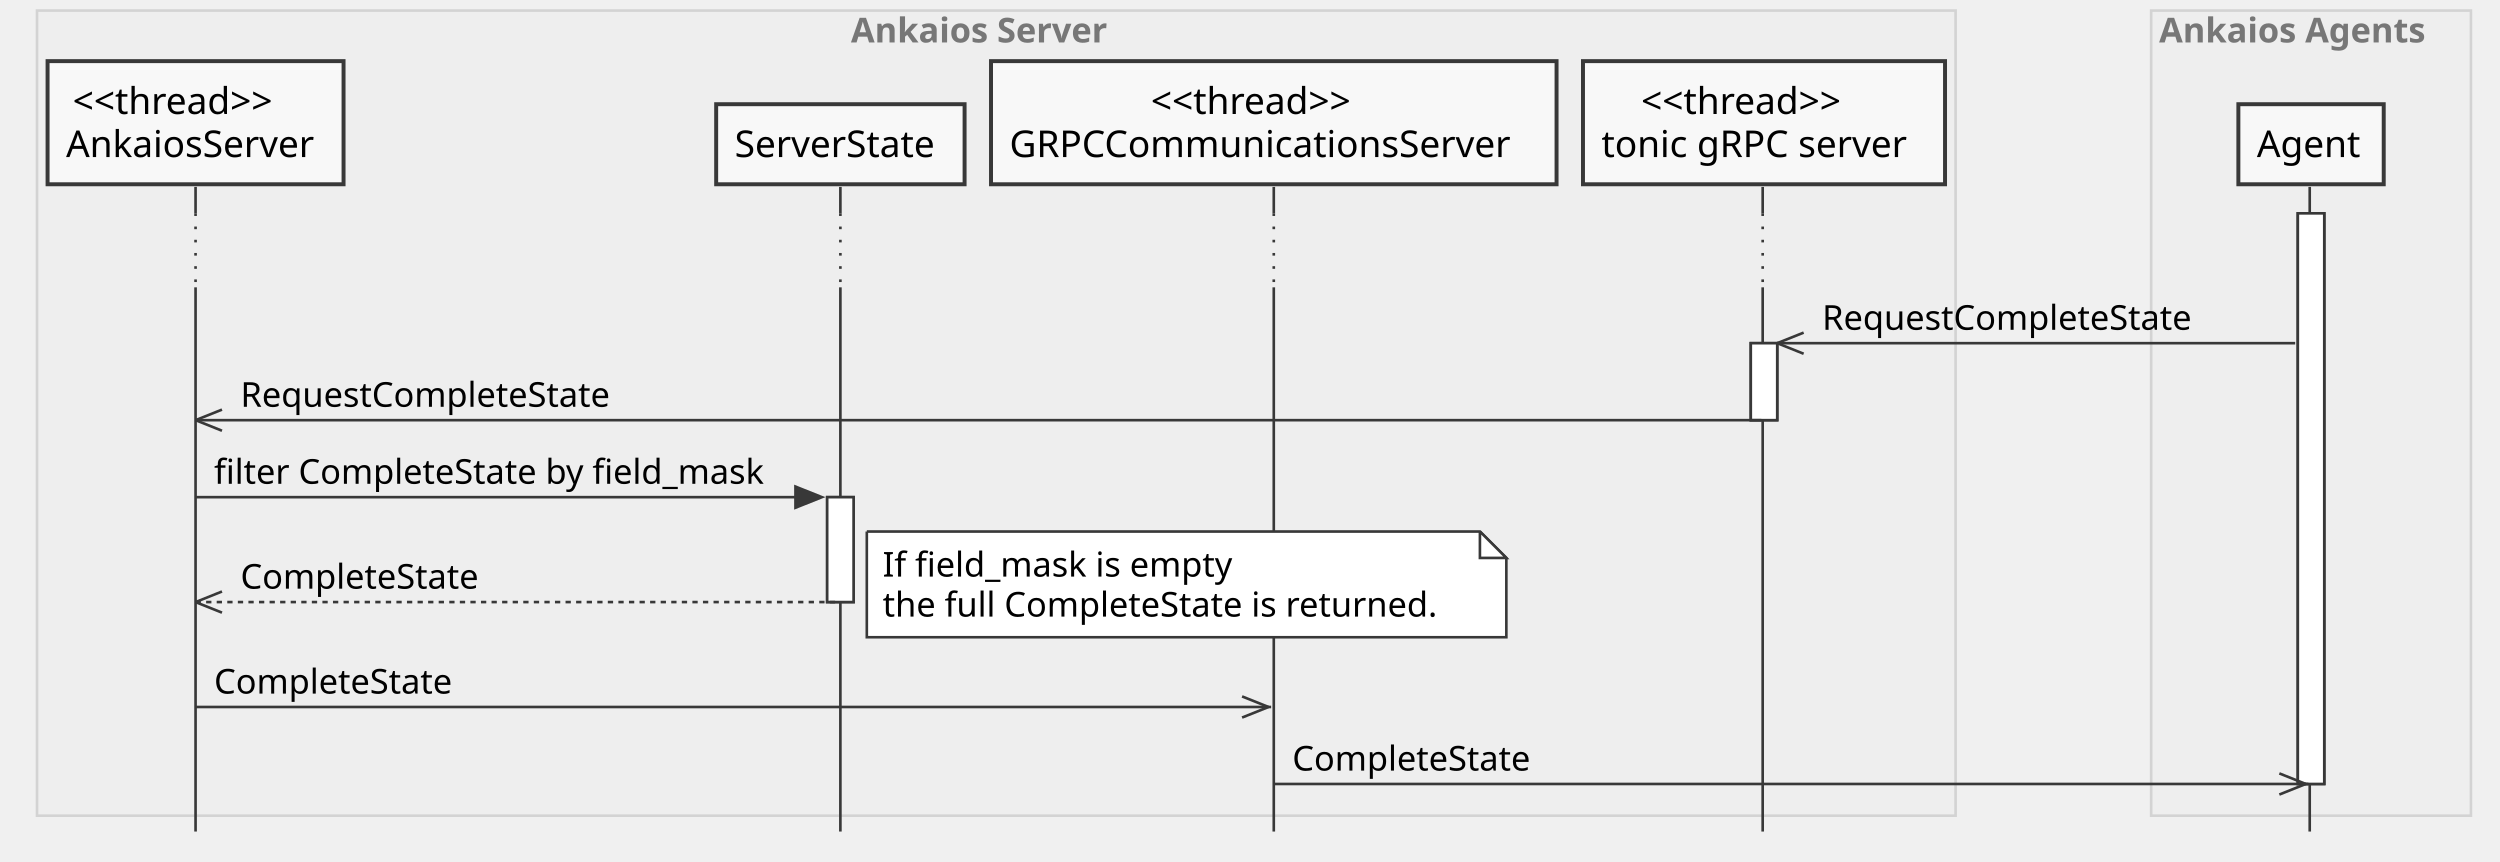
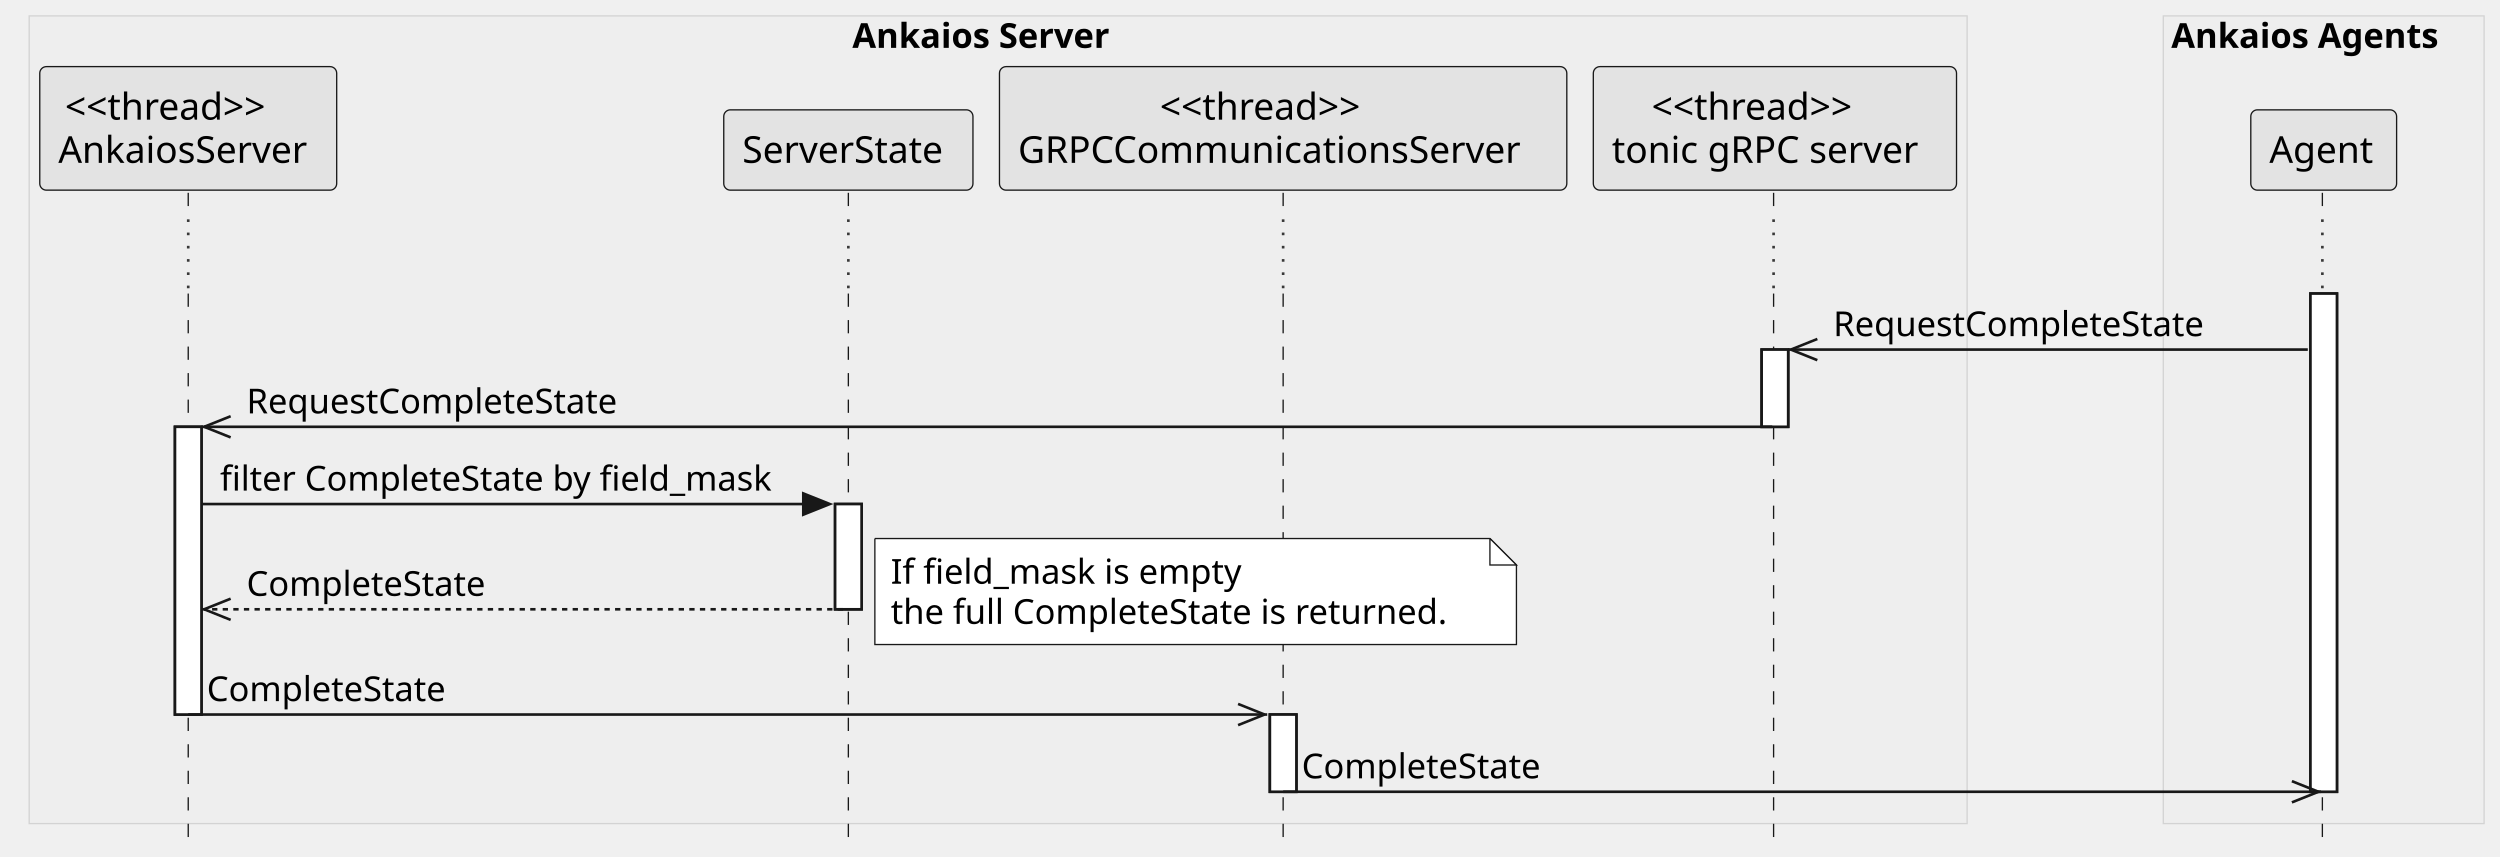
- <svg xmlns="http://www.w3.org/2000/svg" contentScriptType="application/ecmascript" contentStyleType="text/css" height="326px" preserveAspectRatio="none" style="width:946px;height:326px;" version="1.1" viewBox="0 0 946 326" width="946px" zoomAndPan="magnify">
+ <svg xmlns="http://www.w3.org/2000/svg" contentStyleType="text/css" height="323px" preserveAspectRatio="none" style="width:943px;height:323px;background:#FFFFFF;" version="1.1" viewBox="0 0 943 323" width="943px" zoomAndPan="magnify">
  <defs />
  <g>
-     <rect fill="#EEEEEE" height="304.656" style="stroke: #D3D3D3; stroke-width: 1.0;" width="726" x="14" y="4" />
-     <text fill="#777777" font-family="sans-serif" font-size="13" font-weight="bold" lengthAdjust="spacingAndGlyphs" textLength="110" x="322" y="16.067">Ankaios Server</text>
-     <rect fill="#EEEEEE" height="304.656" style="stroke: #D3D3D3; stroke-width: 1.0;" width="121" x="814" y="4" />
-     <text fill="#777777" font-family="sans-serif" font-size="13" font-weight="bold" lengthAdjust="spacingAndGlyphs" textLength="115" x="817" y="16.067">Ankaios Agents</text>
-     <rect fill="#FFFFFF" height="39.699" style="stroke: #383838; stroke-width: 1.0;" width="10" x="313" y="188.125" />
-     <rect fill="#FFFFFF" height="29.133" style="stroke: #383838; stroke-width: 1.0;" width="10" x="662.5" y="129.859" />
-     <rect fill="#FFFFFF" height="215.93" style="stroke: #383838; stroke-width: 1.0;" width="10" x="869.5" y="80.727" />
-     <line style="stroke: #383838; stroke-width: 1.0;" x1="74" x2="74" y1="70.727" y2="80.727" />
-     <line style="stroke: #383838; stroke-width: 1.0; stroke-dasharray: 1.0,4.0;" x1="74" x2="74" y1="80.727" y2="108.727" />
-     <line style="stroke: #383838; stroke-width: 1.0;" x1="74" x2="74" y1="108.727" y2="314.656" />
-     <line style="stroke: #383838; stroke-width: 1.0;" x1="318" x2="318" y1="70.727" y2="80.727" />
-     <line style="stroke: #383838; stroke-width: 1.0; stroke-dasharray: 1.0,4.0;" x1="318" x2="318" y1="80.727" y2="108.727" />
-     <line style="stroke: #383838; stroke-width: 1.0;" x1="318" x2="318" y1="108.727" y2="314.656" />
-     <line style="stroke: #383838; stroke-width: 1.0;" x1="482" x2="482" y1="70.727" y2="80.727" />
-     <line style="stroke: #383838; stroke-width: 1.0; stroke-dasharray: 1.0,4.0;" x1="482" x2="482" y1="80.727" y2="108.727" />
-     <line style="stroke: #383838; stroke-width: 1.0;" x1="482" x2="482" y1="108.727" y2="314.656" />
-     <line style="stroke: #383838; stroke-width: 1.0;" x1="667" x2="667" y1="70.727" y2="80.727" />
-     <line style="stroke: #383838; stroke-width: 1.0; stroke-dasharray: 1.0,4.0;" x1="667" x2="667" y1="80.727" y2="108.727" />
-     <line style="stroke: #383838; stroke-width: 1.0;" x1="667" x2="667" y1="108.727" y2="314.656" />
-     <line style="stroke: #383838; stroke-width: 1.0;" x1="874" x2="874" y1="70.727" y2="80.727" />
-     <line style="stroke: #383838; stroke-width: 1.0; stroke-dasharray: 1.0,4.0;" x1="874" x2="874" y1="80.727" y2="108.727" />
-     <line style="stroke: #383838; stroke-width: 1.0;" x1="874" x2="874" y1="108.727" y2="314.656" />
-     <rect fill="#F8F8F8" height="46.594" style="stroke: #383838; stroke-width: 1.5;" width="112" x="18" y="23.133" />
-     <text fill="#000000" font-family="sans-serif" font-size="14" lengthAdjust="spacingAndGlyphs" textLength="93" x="27.5" y="43.128">&lt;&lt;thread&gt;&gt;</text>
-     <text fill="#000000" font-family="sans-serif" font-size="14" lengthAdjust="spacingAndGlyphs" textLength="98" x="25" y="59.425">AnkaiosServer</text>
-     <rect fill="#F8F8F8" height="30.297" style="stroke: #383838; stroke-width: 1.5;" width="94" x="271" y="39.43" />
-     <text fill="#000000" font-family="sans-serif" font-size="14" lengthAdjust="spacingAndGlyphs" textLength="80" x="278" y="59.425">ServerState</text>
-     <rect fill="#F8F8F8" height="46.594" style="stroke: #383838; stroke-width: 1.5;" width="214" x="375" y="23.133" />
-     <text fill="#000000" font-family="sans-serif" font-size="14" lengthAdjust="spacingAndGlyphs" textLength="93" x="435.5" y="43.128">&lt;&lt;thread&gt;&gt;</text>
-     <text fill="#000000" font-family="sans-serif" font-size="14" lengthAdjust="spacingAndGlyphs" textLength="200" x="382" y="59.425">GRPCCommunicationsServer</text>
-     <rect fill="#F8F8F8" height="46.594" style="stroke: #383838; stroke-width: 1.5;" width="137" x="599" y="23.133" />
-     <text fill="#000000" font-family="sans-serif" font-size="14" lengthAdjust="spacingAndGlyphs" textLength="93" x="621" y="43.128">&lt;&lt;thread&gt;&gt;</text>
-     <text fill="#000000" font-family="sans-serif" font-size="14" lengthAdjust="spacingAndGlyphs" textLength="123" x="606" y="59.425">tonic gRPC server</text>
-     <rect fill="#F8F8F8" height="30.297" style="stroke: #383838; stroke-width: 1.5;" width="55" x="847" y="39.43" />
-     <text fill="#000000" font-family="sans-serif" font-size="14" lengthAdjust="spacingAndGlyphs" textLength="41" x="854" y="59.425">Agent</text>
-     <rect fill="#FFFFFF" height="39.699" style="stroke: #383838; stroke-width: 1.0;" width="10" x="313" y="188.125" />
-     <rect fill="#FFFFFF" height="29.133" style="stroke: #383838; stroke-width: 1.0;" width="10" x="662.5" y="129.859" />
-     <rect fill="#FFFFFF" height="215.93" style="stroke: #383838; stroke-width: 1.0;" width="10" x="869.5" y="80.727" />
-     <line style="stroke: #383838; stroke-width: 1.0;" x1="672.5" x2="682.5" y1="129.859" y2="125.859" />
-     <line style="stroke: #383838; stroke-width: 1.0;" x1="672.5" x2="682.5" y1="129.859" y2="133.859" />
-     <line style="stroke: #383838; stroke-width: 1.0;" x1="672.5" x2="868.5" y1="129.859" y2="129.859" />
-     <text fill="#000000" font-family="sans-serif" font-size="13" lengthAdjust="spacingAndGlyphs" textLength="149" x="689.5" y="124.793">RequestCompleteState</text>
-     <line style="stroke: #383838; stroke-width: 1.0;" x1="74" x2="84" y1="158.992" y2="154.992" />
-     <line style="stroke: #383838; stroke-width: 1.0;" x1="74" x2="84" y1="158.992" y2="162.992" />
-     <line style="stroke: #383838; stroke-width: 1.0;" x1="74" x2="666.5" y1="158.992" y2="158.992" />
-     <text fill="#000000" font-family="sans-serif" font-size="13" lengthAdjust="spacingAndGlyphs" textLength="149" x="91" y="153.926">RequestCompleteState</text>
-     <polygon fill="#383838" points="301,184.125,311,188.125,301,192.125" style="stroke: #383838; stroke-width: 1.0;" />
-     <line style="stroke: #383838; stroke-width: 1.0;" x1="74" x2="307" y1="188.125" y2="188.125" />
-     <text fill="#000000" font-family="sans-serif" font-size="13" lengthAdjust="spacingAndGlyphs" textLength="220" x="81" y="183.059">filter CompleteState by field_mask</text>
-     <line style="stroke: #383838; stroke-width: 1.0;" x1="74" x2="84" y1="227.824" y2="223.824" />
-     <line style="stroke: #383838; stroke-width: 1.0;" x1="74" x2="84" y1="227.824" y2="231.824" />
-     <line style="stroke: #383838; stroke-width: 1.0; stroke-dasharray: 2.0,2.0;" x1="74" x2="317" y1="227.824" y2="227.824" />
-     <text fill="#000000" font-family="sans-serif" font-size="13" lengthAdjust="spacingAndGlyphs" textLength="97" x="91" y="222.758">CompleteState</text>
-     <path d="M328,201.125 L328,241.125 L570,241.125 L570,211.125 L560,201.125 L328,201.125 " fill="#FFFFFF" style="stroke: #383838; stroke-width: 1.0;" />
-     <path d="M560,201.125 L560,211.125 L570,211.125 L560,201.125 " fill="#FFFFFF" style="stroke: #383838; stroke-width: 1.0;" />
-     <text fill="#000000" font-family="sans-serif" font-size="13" lengthAdjust="spacingAndGlyphs" textLength="138" x="334" y="218.192">If field_mask is empty</text>
-     <text fill="#000000" font-family="sans-serif" font-size="13" lengthAdjust="spacingAndGlyphs" textLength="221" x="334" y="233.325">the full CompleteState is returned.</text>
-     <line style="stroke: #383838; stroke-width: 1.0;" x1="480" x2="470" y1="267.523" y2="263.523" />
-     <line style="stroke: #383838; stroke-width: 1.0;" x1="480" x2="470" y1="267.523" y2="271.523" />
-     <line style="stroke: #383838; stroke-width: 1.0;" x1="74" x2="481" y1="267.523" y2="267.523" />
-     <text fill="#000000" font-family="sans-serif" font-size="13" lengthAdjust="spacingAndGlyphs" textLength="97" x="81" y="262.457">CompleteState</text>
-     <line style="stroke: #383838; stroke-width: 1.0;" x1="872.5" x2="862.5" y1="296.656" y2="292.656" />
-     <line style="stroke: #383838; stroke-width: 1.0;" x1="872.5" x2="862.5" y1="296.656" y2="300.656" />
-     <line style="stroke: #383838; stroke-width: 1.0;" x1="482" x2="873.5" y1="296.656" y2="296.656" />
-     <text fill="#000000" font-family="sans-serif" font-size="13" lengthAdjust="spacingAndGlyphs" textLength="97" x="489" y="291.59">CompleteState</text>
+     <rect fill="#EEEEEE" height="304.656" style="stroke:#D3D3D3;stroke-width:0.5;" width="731" x="11" y="6" />
+     <text fill="#000000" font-family="sans-serif" font-size="13" font-weight="bold" lengthAdjust="spacing" textLength="110" x="321.5" y="18.067">Ankaios Server</text>
+     <rect fill="#EEEEEE" height="304.656" style="stroke:#D3D3D3;stroke-width:0.5;" width="121" x="816" y="6" />
+     <text fill="#000000" font-family="sans-serif" font-size="13" font-weight="bold" lengthAdjust="spacing" textLength="115" x="819" y="18.067">Ankaios Agents</text>
+     <rect fill="#FFFFFF" height="108.531" style="stroke:#181818;stroke-width:1.0;" width="10" x="66" y="160.992" />
+     <rect fill="#FFFFFF" height="39.699" style="stroke:#181818;stroke-width:1.0;" width="10" x="315" y="190.125" />
+     <rect fill="#FFFFFF" height="29.133" style="stroke:#181818;stroke-width:1.0;" width="10" x="479" y="269.523" />
+     <rect fill="#FFFFFF" height="29.133" style="stroke:#181818;stroke-width:1.0;" width="10" x="664.5" y="131.859" />
+     <rect fill="#FFFFFF" height="187.93" style="stroke:#181818;stroke-width:1.0;" width="10" x="871.5" y="110.727" />
+     <line style="stroke:#181818;stroke-width:0.5;stroke-dasharray:5.0,5.0;" x1="71" x2="71" y1="72.727" y2="82.727" />
+     <line style="stroke:#383838;stroke-width:1.0;stroke-dasharray:1.0,4.0;" x1="71" x2="71" y1="82.727" y2="110.727" />
+     <line style="stroke:#181818;stroke-width:0.5;stroke-dasharray:5.0,5.0;" x1="71" x2="71" y1="110.727" y2="316.656" />
+     <line style="stroke:#181818;stroke-width:0.5;stroke-dasharray:5.0,5.0;" x1="320" x2="320" y1="72.727" y2="82.727" />
+     <line style="stroke:#383838;stroke-width:1.0;stroke-dasharray:1.0,4.0;" x1="320" x2="320" y1="82.727" y2="110.727" />
+     <line style="stroke:#181818;stroke-width:0.5;stroke-dasharray:5.0,5.0;" x1="320" x2="320" y1="110.727" y2="316.656" />
+     <line style="stroke:#181818;stroke-width:0.5;stroke-dasharray:5.0,5.0;" x1="484" x2="484" y1="72.727" y2="82.727" />
+     <line style="stroke:#383838;stroke-width:1.0;stroke-dasharray:1.0,4.0;" x1="484" x2="484" y1="82.727" y2="110.727" />
+     <line style="stroke:#181818;stroke-width:0.5;stroke-dasharray:5.0,5.0;" x1="484" x2="484" y1="110.727" y2="316.656" />
+     <line style="stroke:#181818;stroke-width:0.5;stroke-dasharray:5.0,5.0;" x1="669" x2="669" y1="72.727" y2="82.727" />
+     <line style="stroke:#383838;stroke-width:1.0;stroke-dasharray:1.0,4.0;" x1="669" x2="669" y1="82.727" y2="110.727" />
+     <line style="stroke:#181818;stroke-width:0.5;stroke-dasharray:5.0,5.0;" x1="669" x2="669" y1="110.727" y2="316.656" />
+     <line style="stroke:#181818;stroke-width:0.5;stroke-dasharray:5.0,5.0;" x1="876" x2="876" y1="72.727" y2="82.727" />
+     <line style="stroke:#383838;stroke-width:1.0;stroke-dasharray:1.0,4.0;" x1="876" x2="876" y1="82.727" y2="110.727" />
+     <line style="stroke:#181818;stroke-width:0.5;stroke-dasharray:5.0,5.0;" x1="876" x2="876" y1="110.727" y2="316.656" />
+     <rect fill="#E3E3E3" height="46.594" rx="2.5" ry="2.5" style="stroke:#181818;stroke-width:0.5;" width="112" x="15" y="25.133" />
+     <text fill="#000000" font-family="sans-serif" font-size="14" lengthAdjust="spacing" textLength="93" x="24.5" y="45.128">&lt;&lt;thread&gt;&gt;</text>
+     <text fill="#000000" font-family="sans-serif" font-size="14" lengthAdjust="spacing" textLength="98" x="22" y="61.425">AnkaiosServer</text>
+     <rect fill="#E3E3E3" height="30.297" rx="2.5" ry="2.5" style="stroke:#181818;stroke-width:0.5;" width="94" x="273" y="41.43" />
+     <text fill="#000000" font-family="sans-serif" font-size="14" lengthAdjust="spacing" textLength="80" x="280" y="61.425">ServerState</text>
+     <rect fill="#E3E3E3" height="46.594" rx="2.5" ry="2.5" style="stroke:#181818;stroke-width:0.5;" width="214" x="377" y="25.133" />
+     <text fill="#000000" font-family="sans-serif" font-size="14" lengthAdjust="spacing" textLength="93" x="437.5" y="45.128">&lt;&lt;thread&gt;&gt;</text>
+     <text fill="#000000" font-family="sans-serif" font-size="14" lengthAdjust="spacing" textLength="200" x="384" y="61.425">GRPCCommunicationsServer</text>
+     <rect fill="#E3E3E3" height="46.594" rx="2.5" ry="2.5" style="stroke:#181818;stroke-width:0.5;" width="137" x="601" y="25.133" />
+     <text fill="#000000" font-family="sans-serif" font-size="14" lengthAdjust="spacing" textLength="93" x="623" y="45.128">&lt;&lt;thread&gt;&gt;</text>
+     <text fill="#000000" font-family="sans-serif" font-size="14" lengthAdjust="spacing" textLength="123" x="608" y="61.425">tonic gRPC server</text>
+     <rect fill="#E3E3E3" height="30.297" rx="2.5" ry="2.5" style="stroke:#181818;stroke-width:0.5;" width="55" x="849" y="41.43" />
+     <text fill="#000000" font-family="sans-serif" font-size="14" lengthAdjust="spacing" textLength="41" x="856" y="61.425">Agent</text>
+     <rect fill="#FFFFFF" height="108.531" style="stroke:#181818;stroke-width:1.0;" width="10" x="66" y="160.992" />
+     <rect fill="#FFFFFF" height="39.699" style="stroke:#181818;stroke-width:1.0;" width="10" x="315" y="190.125" />
+     <rect fill="#FFFFFF" height="29.133" style="stroke:#181818;stroke-width:1.0;" width="10" x="479" y="269.523" />
+     <rect fill="#FFFFFF" height="29.133" style="stroke:#181818;stroke-width:1.0;" width="10" x="664.5" y="131.859" />
+     <rect fill="#FFFFFF" height="187.93" style="stroke:#181818;stroke-width:1.0;" width="10" x="871.5" y="110.727" />
+     <line style="stroke:#181818;stroke-width:1.0;" x1="675.5" x2="685.5" y1="131.859" y2="127.859" />
+     <line style="stroke:#181818;stroke-width:1.0;" x1="675.5" x2="685.5" y1="131.859" y2="135.859" />
+     <line style="stroke:#181818;stroke-width:1.0;" x1="674.5" x2="870.5" y1="131.859" y2="131.859" />
+     <text fill="#000000" font-family="sans-serif" font-size="13" lengthAdjust="spacing" textLength="149" x="691.5" y="126.793">RequestCompleteState</text>
+     <line style="stroke:#181818;stroke-width:1.0;" x1="77" x2="87" y1="160.992" y2="156.992" />
+     <line style="stroke:#181818;stroke-width:1.0;" x1="77" x2="87" y1="160.992" y2="164.992" />
+     <line style="stroke:#181818;stroke-width:1.0;" x1="76" x2="668.5" y1="160.992" y2="160.992" />
+     <text fill="#000000" font-family="sans-serif" font-size="13" lengthAdjust="spacing" textLength="149" x="93" y="155.926">RequestCompleteState</text>
+     <polygon fill="#181818" points="303,186.125,313,190.125,303,194.125" style="stroke:#181818;stroke-width:1.0;" />
+     <line style="stroke:#181818;stroke-width:1.0;" x1="76" x2="309" y1="190.125" y2="190.125" />
+     <text fill="#000000" font-family="sans-serif" font-size="13" lengthAdjust="spacing" textLength="220" x="83" y="185.059">filter CompleteState by field_mask</text>
+     <line style="stroke:#181818;stroke-width:1.0;" x1="77" x2="87" y1="229.824" y2="225.824" />
+     <line style="stroke:#181818;stroke-width:1.0;" x1="77" x2="87" y1="229.824" y2="233.824" />
+     <line style="stroke:#181818;stroke-width:1.0;stroke-dasharray:2.0,2.0;" x1="76" x2="319" y1="229.824" y2="229.824" />
+     <text fill="#000000" font-family="sans-serif" font-size="13" lengthAdjust="spacing" textLength="97" x="93" y="224.758">CompleteState</text>
+     <path d="M330,203.125 L330,243.125 L572,243.125 L572,213.125 L562,203.125 L330,203.125 " fill="#FFFFFF" style="stroke:#181818;stroke-width:0.5;" />
+     <path d="M562,203.125 L562,213.125 L572,213.125 L562,203.125 " fill="#FFFFFF" style="stroke:#181818;stroke-width:0.5;" />
+     <text fill="#000000" font-family="sans-serif" font-size="13" lengthAdjust="spacing" textLength="138" x="336" y="220.192">If field_mask is empty</text>
+     <text fill="#000000" font-family="sans-serif" font-size="13" lengthAdjust="spacing" textLength="221" x="336" y="235.325">the full CompleteState is returned.</text>
+     <line style="stroke:#181818;stroke-width:1.0;" x1="477" x2="467" y1="269.523" y2="265.523" />
+     <line style="stroke:#181818;stroke-width:1.0;" x1="477" x2="467" y1="269.523" y2="273.523" />
+     <line style="stroke:#181818;stroke-width:1.0;" x1="71" x2="478" y1="269.523" y2="269.523" />
+     <text fill="#000000" font-family="sans-serif" font-size="13" lengthAdjust="spacing" textLength="97" x="78" y="264.457">CompleteState</text>
+     <line style="stroke:#181818;stroke-width:1.0;" x1="874.5" x2="864.5" y1="298.656" y2="294.656" />
+     <line style="stroke:#181818;stroke-width:1.0;" x1="874.5" x2="864.5" y1="298.656" y2="302.656" />
+     <line style="stroke:#181818;stroke-width:1.0;" x1="484" x2="875.5" y1="298.656" y2="298.656" />
+     <text fill="#000000" font-family="sans-serif" font-size="13" lengthAdjust="spacing" textLength="97" x="491" y="293.59">CompleteState</text>
  </g>
</svg>
